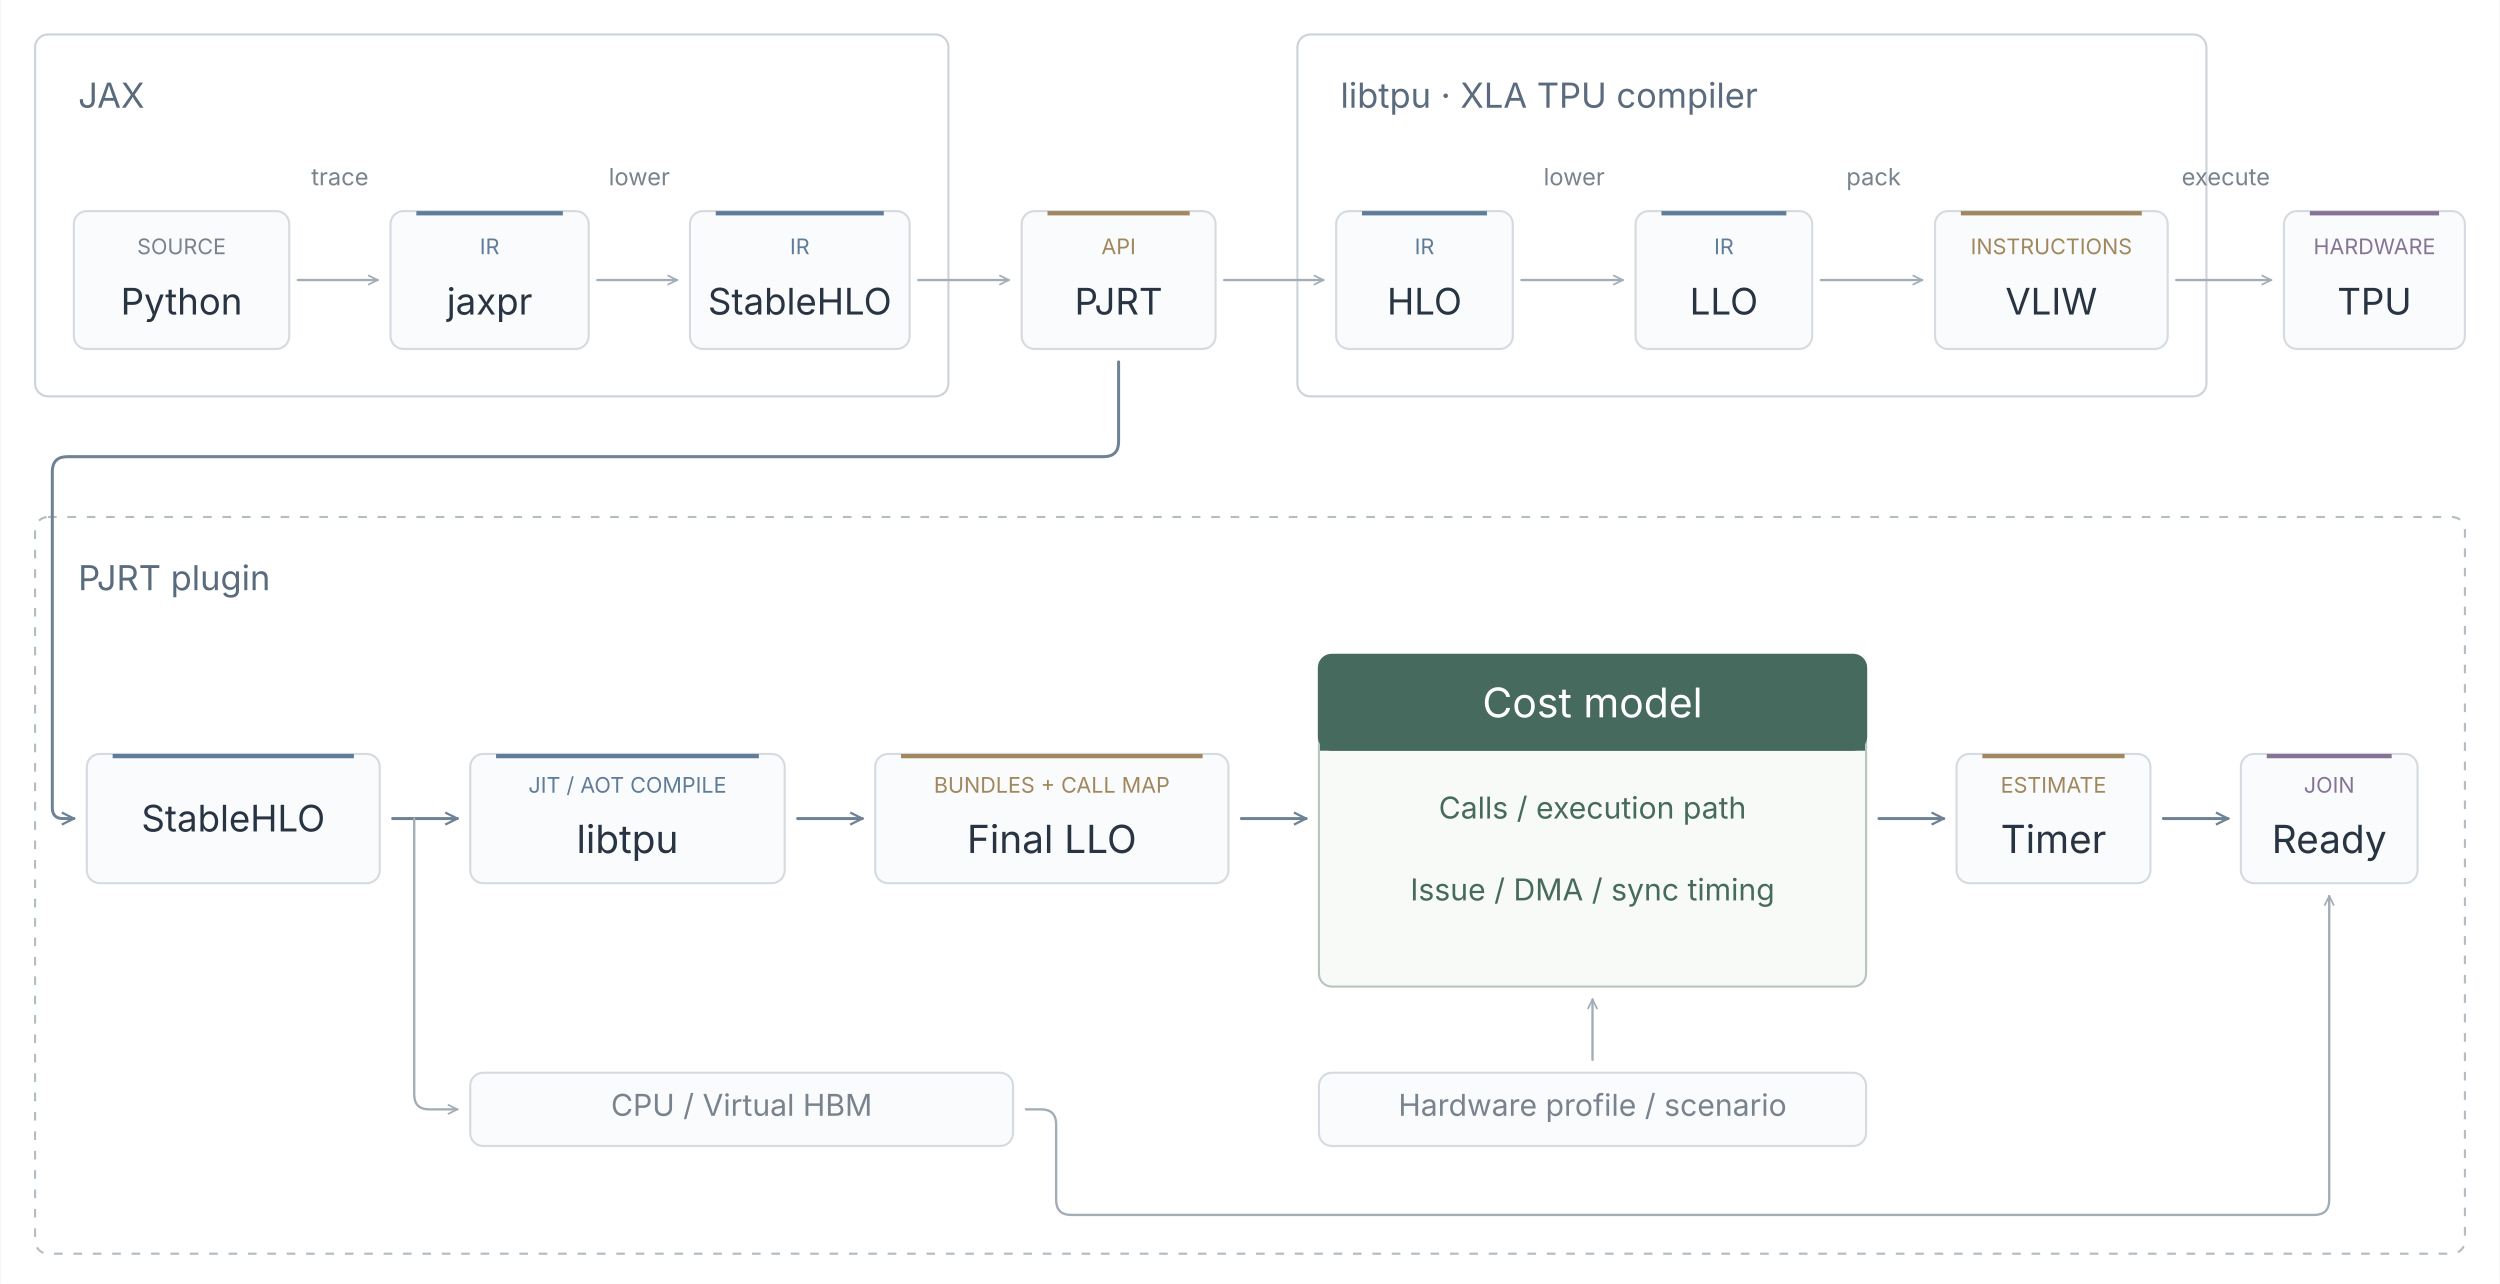
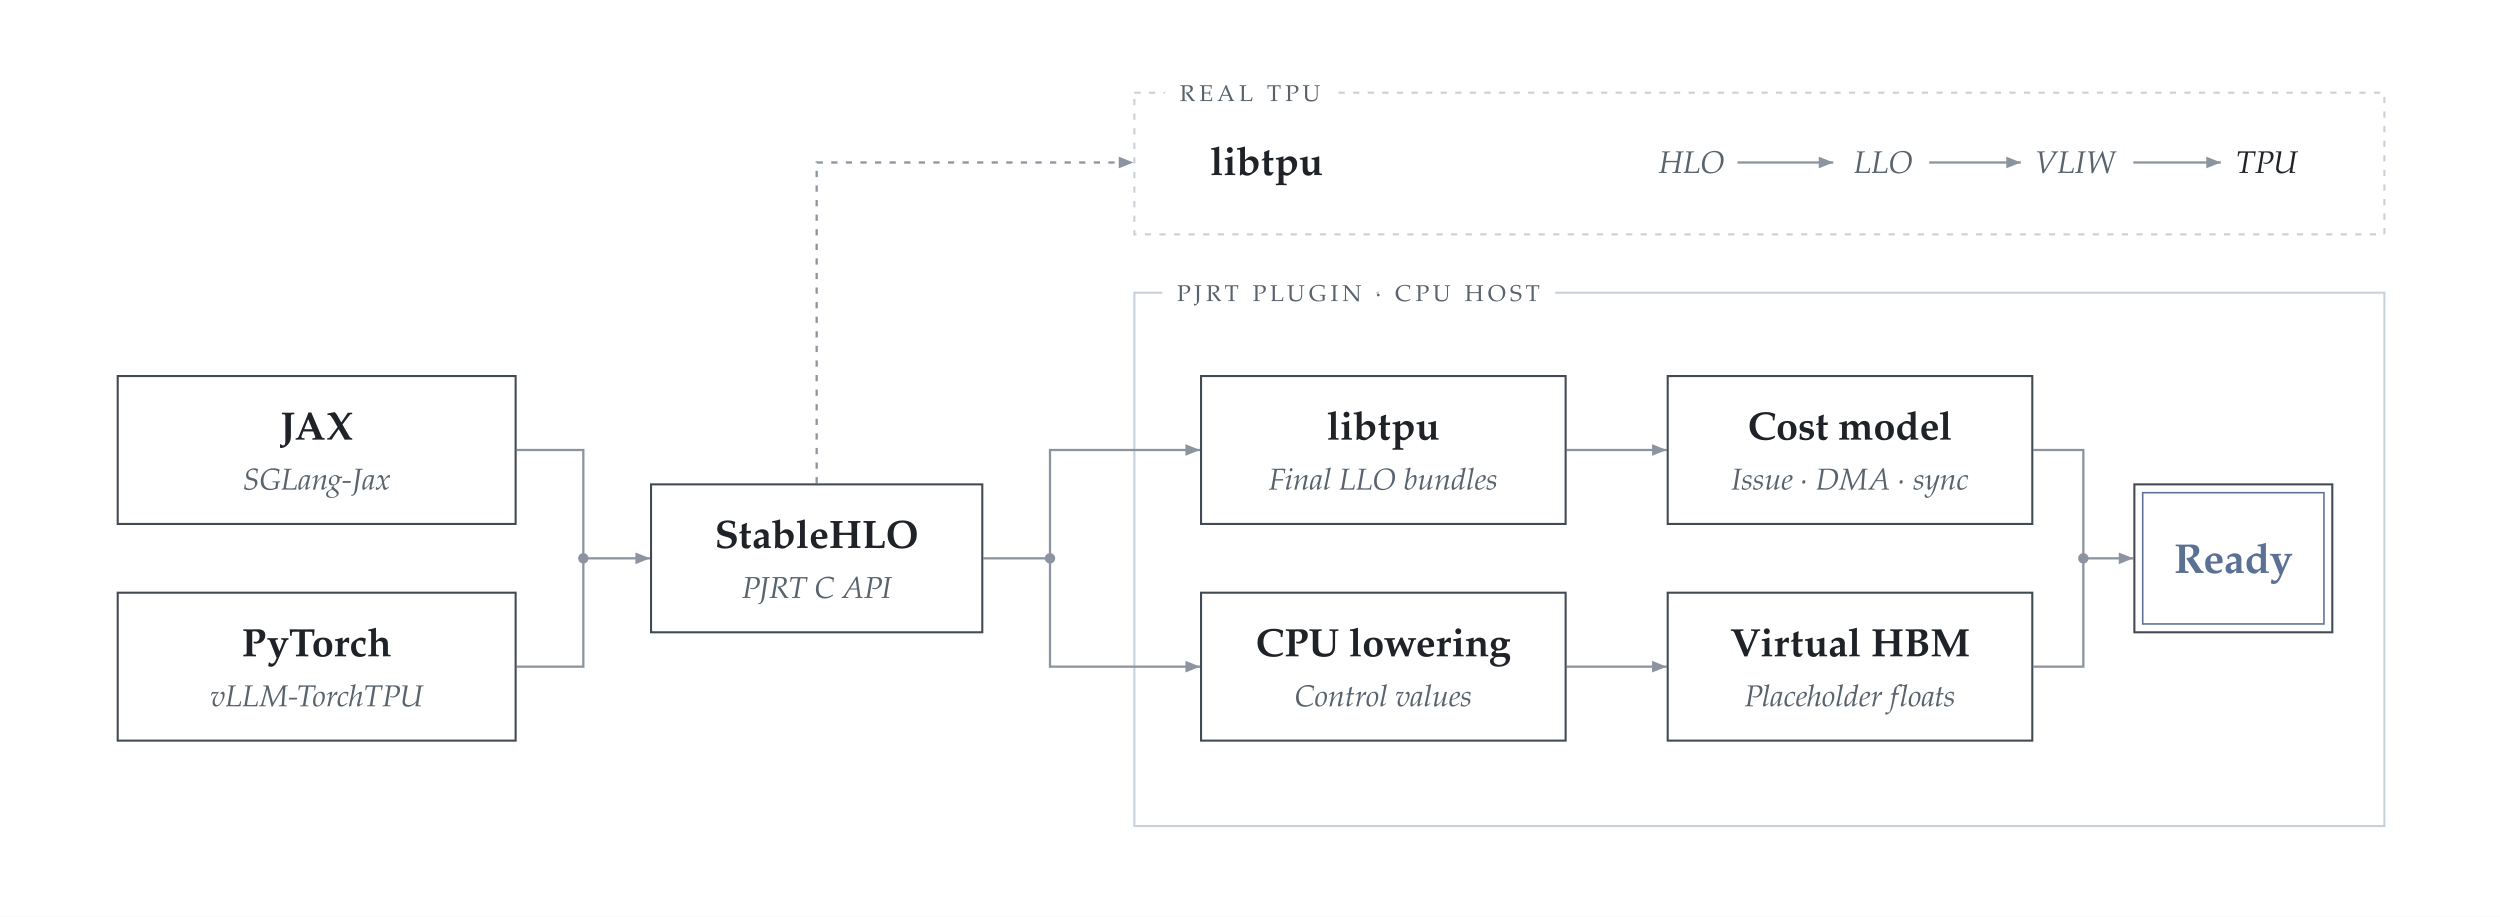
- <svg xmlns="http://www.w3.org/2000/svg" width="960" height="493" viewBox="0 0 1160 596" role="img" aria-labelledby="title desc">
+ <svg xmlns="http://www.w3.org/2000/svg" width="960" height="352" viewBox="0 0 1200 440" role="img" aria-labelledby="title desc">
+   <style>
+     /* Page colors match GitHub's README canvas; accent matches logo.svg. */
+     .paper { fill: #FFFFFF; }
+     .ink { fill: #1F2328; }
+     .muted { fill: #59636E; }
+     .accent { fill: #5B7194; }
+     .box { fill: #FFFFFF; stroke: #424A53; stroke-width: 1; }
+     .box-thin { fill: none; stroke: #5B7194; stroke-width: 0.75; }
+     .region { fill: none; stroke: #C8D1DA; stroke-width: 1; }
+     .lane { fill: none; stroke: #C8D1DA; stroke-width: 1; stroke-dasharray: 3 4; }
+     .wire { fill: none; stroke: #8C959F; stroke-width: 1.1; }
+     .dash { stroke-dasharray: 3 4; }
+     .tip, .node { fill: #8C959F; }
+     .caps { font-size: 11px; letter-spacing: 0.18em; }
+     .knock { paint-order: stroke; stroke: #FFFFFF; stroke-width: 16px;
+              stroke-linejoin: round; }
+     @media (prefers-color-scheme: dark) {
+       .paper { fill: #0D1117; }
+       .ink { fill: #E6EDF3; }
+       .muted { fill: #9198A1; }
+       .accent { fill: #A3B8D8; }
+       .box { fill: #0D1117; stroke: #8B949E; }
+       .box-thin { stroke: #A3B8D8; }
+       .region, .lane { stroke: #3D444D; }
+       .wire { stroke: #6E7681; }
+       .tip, .node { fill: #6E7681; }
+       .knock { stroke: #0D1117; }
+     }
+   </style>
  <defs>
-     <marker id="a6E8295" viewBox="0 0 10 10" refX="9" refY="5" markerWidth="5" markerHeight="5" orient="auto">
-       <path d="M 1 1 L 9 5 L 1 9" fill="none" stroke="#6E8295" stroke-width="1.5" />
-     </marker>
-     <marker id="aA3ADB6" viewBox="0 0 10 10" refX="9" refY="5" markerWidth="5" markerHeight="5" orient="auto">
-       <path d="M 1 1 L 9 5 L 1 9" fill="none" stroke="#A3ADB6" stroke-width="1.5" />
+     <marker id="arrow" viewBox="0 0 8 8" refX="8" refY="4" markerWidth="7" markerHeight="7" markerUnits="userSpaceOnUse" orient="auto">
+       <path class="tip" d="M 0 0.8 L 8 4 L 0 7.2 Z" />
    </marker>
  </defs>
-   <rect width="1160" height="596" fill="#FFFFFF" />
-   <rect x="16" y="16" width="424" height="168" rx="6" fill="transparent" stroke="#CDD3D8" stroke-width="1" />
-   <text font-family="Inter, -apple-system, BlinkMacSystemFont, Segoe UI, Arial, sans-serif" font-size="16" fill="#596B7D" text-anchor="start">
-     <tspan x="36" y="50.0">JAX</tspan>
-   </text>
-   <rect x="602" y="16" width="422" height="168" rx="6" fill="transparent" stroke="#CDD3D8" stroke-width="1" />
-   <text font-family="Inter, -apple-system, BlinkMacSystemFont, Segoe UI, Arial, sans-serif" font-size="16" fill="#596B7D" text-anchor="start">
-     <tspan x="622" y="50.0">libtpu · XLA TPU compiler</tspan>
-   </text>
-   <rect x="34" y="98" width="100" height="64" rx="6" fill="#FAFBFC" stroke="#D5DBE0" stroke-width="1" />
-   <text font-family="Inter, -apple-system, BlinkMacSystemFont, Segoe UI, Arial, sans-serif" font-size="10" fill="#79838D" text-anchor="middle">
-     <tspan x="84.0" y="118.0">SOURCE</tspan>
-   </text>
-   <text font-family="Inter, -apple-system, BlinkMacSystemFont, Segoe UI, Arial, sans-serif" font-size="17" fill="#283442" text-anchor="middle">
-     <tspan x="84.0" y="146.0">Python</tspan>
-   </text>
-   <rect x="181" y="98" width="92" height="64" rx="6" fill="#FAFBFC" stroke="#D5DBE0" stroke-width="1" />
-   <text font-family="Inter, -apple-system, BlinkMacSystemFont, Segoe UI, Arial, sans-serif" font-size="10" fill="#607C99" text-anchor="middle">
-     <tspan x="227.0" y="118.0">IR</tspan>
-   </text>
-   <text font-family="Inter, -apple-system, BlinkMacSystemFont, Segoe UI, Arial, sans-serif" font-size="17" fill="#283442" text-anchor="middle">
-     <tspan x="227.0" y="146.0">jaxpr</tspan>
-   </text>
-   <rect x="320" y="98" width="102" height="64" rx="6" fill="#FAFBFC" stroke="#D5DBE0" stroke-width="1" />
-   <text font-family="Inter, -apple-system, BlinkMacSystemFont, Segoe UI, Arial, sans-serif" font-size="10" fill="#607C99" text-anchor="middle">
-     <tspan x="371.0" y="118.0">IR</tspan>
-   </text>
-   <text font-family="Inter, -apple-system, BlinkMacSystemFont, Segoe UI, Arial, sans-serif" font-size="17" fill="#283442" text-anchor="middle">
-     <tspan x="371.0" y="146.0">StableHLO</tspan>
-   </text>
-   <rect x="474" y="98" width="90" height="64" rx="6" fill="#FAFBFC" stroke="#D5DBE0" stroke-width="1" />
-   <text font-family="Inter, -apple-system, BlinkMacSystemFont, Segoe UI, Arial, sans-serif" font-size="10" fill="#A1875D" text-anchor="middle">
-     <tspan x="519.0" y="118.0">API</tspan>
-   </text>
-   <text font-family="Inter, -apple-system, BlinkMacSystemFont, Segoe UI, Arial, sans-serif" font-size="17" fill="#283442" text-anchor="middle">
-     <tspan x="519.0" y="146.0">PJRT</tspan>
-   </text>
-   <rect x="620" y="98" width="82" height="64" rx="6" fill="#FAFBFC" stroke="#D5DBE0" stroke-width="1" />
-   <text font-family="Inter, -apple-system, BlinkMacSystemFont, Segoe UI, Arial, sans-serif" font-size="10" fill="#607C99" text-anchor="middle">
-     <tspan x="661.0" y="118.0">IR</tspan>
-   </text>
-   <text font-family="Inter, -apple-system, BlinkMacSystemFont, Segoe UI, Arial, sans-serif" font-size="17" fill="#283442" text-anchor="middle">
-     <tspan x="661.0" y="146.0">HLO</tspan>
-   </text>
-   <rect x="759" y="98" width="82" height="64" rx="6" fill="#FAFBFC" stroke="#D5DBE0" stroke-width="1" />
-   <text font-family="Inter, -apple-system, BlinkMacSystemFont, Segoe UI, Arial, sans-serif" font-size="10" fill="#607C99" text-anchor="middle">
-     <tspan x="800.0" y="118.0">IR</tspan>
-   </text>
-   <text font-family="Inter, -apple-system, BlinkMacSystemFont, Segoe UI, Arial, sans-serif" font-size="17" fill="#283442" text-anchor="middle">
-     <tspan x="800.0" y="146.0">LLO</tspan>
-   </text>
-   <rect x="898" y="98" width="108" height="64" rx="6" fill="#FAFBFC" stroke="#D5DBE0" stroke-width="1" />
-   <text font-family="Inter, -apple-system, BlinkMacSystemFont, Segoe UI, Arial, sans-serif" font-size="10" fill="#A1875D" text-anchor="middle">
-     <tspan x="952.0" y="118.0">INSTRUCTIONS</tspan>
-   </text>
-   <text font-family="Inter, -apple-system, BlinkMacSystemFont, Segoe UI, Arial, sans-serif" font-size="17" fill="#283442" text-anchor="middle">
-     <tspan x="952.0" y="146.0">VLIW</tspan>
-   </text>
-   <rect x="1060" y="98" width="84" height="64" rx="6" fill="#FAFBFC" stroke="#D5DBE0" stroke-width="1" />
-   <text font-family="Inter, -apple-system, BlinkMacSystemFont, Segoe UI, Arial, sans-serif" font-size="10" fill="#867396" text-anchor="middle">
-     <tspan x="1102.0" y="118.0">HARDWARE</tspan>
-   </text>
-   <text font-family="Inter, -apple-system, BlinkMacSystemFont, Segoe UI, Arial, sans-serif" font-size="17" fill="#283442" text-anchor="middle">
-     <tspan x="1102.0" y="146.0">TPU</tspan>
-   </text>
-   <path d="M 138 130 L 175 130" fill="none" stroke="#A3ADB6" stroke-width="1.1" stroke-linecap="round" stroke-linejoin="round" marker-end="url(#aA3ADB6)" />
-   <path d="M 277 130 L 314 130" fill="none" stroke="#A3ADB6" stroke-width="1.1" stroke-linecap="round" stroke-linejoin="round" marker-end="url(#aA3ADB6)" />
-   <path d="M 426 130 L 468 130" fill="none" stroke="#A3ADB6" stroke-width="1.1" stroke-linecap="round" stroke-linejoin="round" marker-end="url(#aA3ADB6)" />
-   <path d="M 568 130 L 614 130" fill="none" stroke="#A3ADB6" stroke-width="1.1" stroke-linecap="round" stroke-linejoin="round" marker-end="url(#aA3ADB6)" />
-   <path d="M 706 130 L 753 130" fill="none" stroke="#A3ADB6" stroke-width="1.1" stroke-linecap="round" stroke-linejoin="round" marker-end="url(#aA3ADB6)" />
-   <path d="M 845 130 L 892 130" fill="none" stroke="#A3ADB6" stroke-width="1.1" stroke-linecap="round" stroke-linejoin="round" marker-end="url(#aA3ADB6)" />
-   <path d="M 1010 130 L 1054 130" fill="none" stroke="#A3ADB6" stroke-width="1.1" stroke-linecap="round" stroke-linejoin="round" marker-end="url(#aA3ADB6)" />
-   <text font-family="Inter, -apple-system, BlinkMacSystemFont, Segoe UI, Arial, sans-serif" font-size="11" fill="#79838D" text-anchor="middle">
-     <tspan x="157.5" y="86.0">trace</tspan>
-   </text>
-   <text font-family="Inter, -apple-system, BlinkMacSystemFont, Segoe UI, Arial, sans-serif" font-size="11" fill="#79838D" text-anchor="middle">
-     <tspan x="296.5" y="86.0">lower</tspan>
-   </text>
-   <text font-family="Inter, -apple-system, BlinkMacSystemFont, Segoe UI, Arial, sans-serif" font-size="11" fill="#79838D" text-anchor="middle">
-     <tspan x="730.5" y="86.0">lower</tspan>
-   </text>
-   <text font-family="Inter, -apple-system, BlinkMacSystemFont, Segoe UI, Arial, sans-serif" font-size="11" fill="#79838D" text-anchor="middle">
-     <tspan x="869.5" y="86.0">pack</tspan>
-   </text>
-   <text font-family="Inter, -apple-system, BlinkMacSystemFont, Segoe UI, Arial, sans-serif" font-size="11" fill="#79838D" text-anchor="middle">
-     <tspan x="1033.0" y="86.0">execute</tspan>
-   </text>
-   <rect x="193" y="98" width="68" height="2" rx="0" fill="#607C99" stroke="transparent" stroke-width="0" />
-   <rect x="332" y="98" width="78" height="2" rx="0" fill="#607C99" stroke="transparent" stroke-width="0" />
-   <rect x="486" y="98" width="66" height="2" rx="0" fill="#A1875D" stroke="transparent" stroke-width="0" />
-   <rect x="632" y="98" width="58" height="2" rx="0" fill="#607C99" stroke="transparent" stroke-width="0" />
-   <rect x="771" y="98" width="58" height="2" rx="0" fill="#607C99" stroke="transparent" stroke-width="0" />
-   <rect x="910" y="98" width="84" height="2" rx="0" fill="#A1875D" stroke="transparent" stroke-width="0" />
-   <rect x="1072" y="98" width="60" height="2" rx="0" fill="#867396" stroke="transparent" stroke-width="0" />
-   <rect x="16" y="240" width="1128" height="342" rx="6" fill="transparent" stroke="#B2BDC5" stroke-width="1" stroke-dasharray="4 5" />
-   <text font-family="Inter, -apple-system, BlinkMacSystemFont, Segoe UI, Arial, sans-serif" font-size="16" fill="#596B7D" text-anchor="start">
-     <tspan x="36" y="274.0">PJRT plugin</tspan>
-   </text>
-   <path d="M 519 168 L 519 205 Q 519 212 512 212 L 31 212 Q 24 212 24 219 L 24 375 Q 24 380 29 380 L 34 380" fill="none" stroke="#6E8295" stroke-width="1.4" stroke-linecap="round" stroke-linejoin="round" marker-end="url(#a6E8295)" />
-   <rect x="40" y="350" width="136" height="60" rx="6" fill="#FAFBFC" stroke="#D5DBE0" stroke-width="1" />
-   <text font-family="Inter, -apple-system, BlinkMacSystemFont, Segoe UI, Arial, sans-serif" font-size="17" fill="#283442" text-anchor="middle">
-     <tspan x="108.0" y="386.0">StableHLO</tspan>
-   </text>
-   <rect x="52" y="350" width="112" height="2" rx="0" fill="#607C99" stroke="transparent" stroke-width="0" />
-   <rect x="218" y="350" width="146" height="60" rx="6" fill="#FAFBFC" stroke="#D5DBE0" stroke-width="1" />
-   <text font-family="Inter, -apple-system, BlinkMacSystemFont, Segoe UI, Arial, sans-serif" font-size="10" fill="#607C99" text-anchor="middle">
-     <tspan x="291.0" y="368.0">JIT / AOT COMPILE</tspan>
-   </text>
-   <text font-family="Inter, -apple-system, BlinkMacSystemFont, Segoe UI, Arial, sans-serif" font-size="18" fill="#283442" text-anchor="middle">
-     <tspan x="291.0" y="396.0">libtpu</tspan>
-   </text>
-   <rect x="230" y="350" width="122" height="2" rx="0" fill="#607C99" stroke="transparent" stroke-width="0" />
-   <rect x="406" y="350" width="164" height="60" rx="6" fill="#FAFBFC" stroke="#D5DBE0" stroke-width="1" />
-   <text font-family="Inter, -apple-system, BlinkMacSystemFont, Segoe UI, Arial, sans-serif" font-size="10" fill="#A1875D" text-anchor="middle">
-     <tspan x="488.0" y="368.0">BUNDLES + CALL MAP</tspan>
-   </text>
-   <text font-family="Inter, -apple-system, BlinkMacSystemFont, Segoe UI, Arial, sans-serif" font-size="18" fill="#283442" text-anchor="middle">
-     <tspan x="488.0" y="396.0">Final LLO</tspan>
-   </text>
-   <rect x="418" y="350" width="140" height="2" rx="0" fill="#A1875D" stroke="transparent" stroke-width="0" />
-   <rect x="612" y="304" width="254" height="154" rx="6" fill="#F8FAF8" stroke="#B7C6BE" stroke-width="1" />
-   <rect x="612" y="304" width="254" height="44" rx="6" fill="#476A5E" stroke="#476A5E" stroke-width="1" />
-   <rect x="613" y="332" width="252" height="16" rx="0" fill="#476A5E" stroke="#476A5E" stroke-width="1" />
-   <text font-family="Inter, -apple-system, BlinkMacSystemFont, Segoe UI, Arial, sans-serif" font-size="19" fill="#FFFFFF" text-anchor="middle">
-     <tspan x="739.0" y="333.0">Cost model</tspan>
-   </text>
-   <text font-family="Inter, -apple-system, BlinkMacSystemFont, Segoe UI, Arial, sans-serif" font-size="14" fill="#476A5E" text-anchor="middle">
-     <tspan x="739.0" y="380.0">Calls / execution path</tspan>
-   </text>
-   <text font-family="Inter, -apple-system, BlinkMacSystemFont, Segoe UI, Arial, sans-serif" font-size="14" fill="#476A5E" text-anchor="middle">
-     <tspan x="739.0" y="418.0">Issue / DMA / sync timing</tspan>
-   </text>
-   <rect x="908" y="350" width="90" height="60" rx="6" fill="#FAFBFC" stroke="#D5DBE0" stroke-width="1" />
-   <text font-family="Inter, -apple-system, BlinkMacSystemFont, Segoe UI, Arial, sans-serif" font-size="10" fill="#A1875D" text-anchor="middle">
-     <tspan x="953.0" y="368.0">ESTIMATE</tspan>
-   </text>
-   <text font-family="Inter, -apple-system, BlinkMacSystemFont, Segoe UI, Arial, sans-serif" font-size="18" fill="#283442" text-anchor="middle">
-     <tspan x="953.0" y="396.0">Timer</tspan>
-   </text>
-   <rect x="920" y="350" width="66" height="2" rx="0" fill="#A1875D" stroke="transparent" stroke-width="0" />
-   <rect x="1040" y="350" width="82" height="60" rx="6" fill="#FAFBFC" stroke="#D5DBE0" stroke-width="1" />
-   <text font-family="Inter, -apple-system, BlinkMacSystemFont, Segoe UI, Arial, sans-serif" font-size="10" fill="#867396" text-anchor="middle">
-     <tspan x="1081.0" y="368.0">JOIN</tspan>
-   </text>
-   <text font-family="Inter, -apple-system, BlinkMacSystemFont, Segoe UI, Arial, sans-serif" font-size="18" fill="#283442" text-anchor="middle">
-     <tspan x="1081.0" y="396.0">Ready</tspan>
-   </text>
-   <rect x="1052" y="350" width="58" height="2" rx="0" fill="#867396" stroke="transparent" stroke-width="0" />
-   <path d="M 182 380 L 212 380" fill="none" stroke="#6E8295" stroke-width="1.4" stroke-linecap="round" stroke-linejoin="round" marker-end="url(#a6E8295)" />
-   <path d="M 370 380 L 400 380" fill="none" stroke="#6E8295" stroke-width="1.4" stroke-linecap="round" stroke-linejoin="round" marker-end="url(#a6E8295)" />
-   <path d="M 576 380 L 606 380" fill="none" stroke="#6E8295" stroke-width="1.4" stroke-linecap="round" stroke-linejoin="round" marker-end="url(#a6E8295)" />
-   <path d="M 872 380 L 902 380" fill="none" stroke="#6E8295" stroke-width="1.4" stroke-linecap="round" stroke-linejoin="round" marker-end="url(#a6E8295)" />
-   <path d="M 1004 380 L 1034 380" fill="none" stroke="#6E8295" stroke-width="1.4" stroke-linecap="round" stroke-linejoin="round" marker-end="url(#a6E8295)" />
-   <rect x="218" y="498" width="252" height="34" rx="6" fill="#FAFBFC" stroke="#D5DBE0" stroke-width="1" />
-   <text font-family="Inter, -apple-system, BlinkMacSystemFont, Segoe UI, Arial, sans-serif" font-size="14" fill="#79838D" text-anchor="middle">
-     <tspan x="344.0" y="518.0">CPU / Virtual HBM</tspan>
-   </text>
-   <path d="M 192 380 L 192 508 Q 192 515 199 515 L 212 515" fill="none" stroke="#A3ADB6" stroke-width="1.1" stroke-linecap="round" stroke-linejoin="round" marker-end="url(#aA3ADB6)" />
-   <path d="M 476 515 L 483 515 Q 490 515 490 522 L 490 557 Q 490 564 497 564 L 1074 564 Q 1081 564 1081 557 L 1081 416" fill="none" stroke="#A3ADB6" stroke-width="1.1" stroke-linecap="round" stroke-linejoin="round" marker-end="url(#aA3ADB6)" />
-   <rect x="612" y="498" width="254" height="34" rx="6" fill="#FAFBFC" stroke="#D5DBE0" stroke-width="1" />
-   <text font-family="Inter, -apple-system, BlinkMacSystemFont, Segoe UI, Arial, sans-serif" font-size="14" fill="#79838D" text-anchor="middle">
-     <tspan x="739.0" y="518.0">Hardware profile / scenario</tspan>
-   </text>
-   <path d="M 739 492 L 739 464" fill="none" stroke="#A3ADB6" stroke-width="1.1" stroke-linecap="round" stroke-linejoin="round" marker-end="url(#aA3ADB6)" />
+   <rect class="paper" x="0" y="0" width="1200" height="440" />
+   <g font-family="'Iowan Old Style', 'Palatino Linotype', Palatino, 'Book Antiqua', P052, Georgia, 'Times New Roman', serif" text-anchor="middle">
+     <rect class="lane" x="544.5" y="44.5" width="600" height="68" />
+     <text class="muted caps knock" x="600" y="48.5">REAL TPU</text>
+     <text class="ink" x="608" y="84" font-size="19" font-weight="600">libtpu</text>
+     <g font-size="15" font-style="italic">
+       <text class="muted" x="812" y="83">HLO</text>
+       <text class="muted" x="904" y="83">LLO</text>
+       <text class="muted" x="996" y="83">VLIW</text>
+       <text class="ink" x="1088" y="83">TPU</text>
+     </g>
+     <path class="wire" d="M834 78 H880" marker-end="url(#arrow)" />
+     <path class="wire" d="M926 78 H970" marker-end="url(#arrow)" />
+     <path class="wire" d="M1024 78 H1066" marker-end="url(#arrow)" />
+     <rect class="region" x="544.5" y="140.5" width="600" height="256" />
+     <path class="wire" d="M248 216 H280 V320 H248" />
+     <path class="wire" d="M280 268 H312" marker-end="url(#arrow)" />
+     <path class="wire dash" d="M392 232 V78 H544" marker-end="url(#arrow)" />
+     <path class="wire" d="M472 268 H504" />
+     <path class="wire" d="M504 268 V216 H576" marker-end="url(#arrow)" />
+     <path class="wire" d="M504 268 V320 H576" marker-end="url(#arrow)" />
+     <path class="wire" d="M752 216 H800" marker-end="url(#arrow)" />
+     <path class="wire" d="M752 320 H800" marker-end="url(#arrow)" />
+     <path class="wire" d="M976 216 H1000 V320 H976" />
+     <path class="wire" d="M1000 268 H1024" marker-end="url(#arrow)" />
+     <circle class="node" cx="280" cy="268" r="2.5" />
+     <circle class="node" cx="504" cy="268" r="2.5" />
+     <circle class="node" cx="1000" cy="268" r="2.5" />
+     <text class="muted caps knock" x="652" y="144.5">PJRT PLUGIN · CPU HOST</text>
+     <rect class="box" x="56.5" y="180.5" width="191" height="71" />
+     <text class="ink" x="152" y="211" font-size="19" font-weight="600">JAX</text>
+     <text class="muted" x="152" y="235" font-size="14.5" font-style="italic">SGLang-Jax</text>
+     <rect class="box" x="56.5" y="284.5" width="191" height="71" />
+     <text class="ink" x="152" y="315" font-size="19" font-weight="600">PyTorch</text>
+     <text class="muted" x="152" y="339" font-size="14.5" font-style="italic">vLLM-TorchTPU</text>
+     <rect class="box" x="312.5" y="232.5" width="159" height="71" />
+     <text class="ink" x="392" y="263" font-size="19" font-weight="600">StableHLO</text>
+     <text class="muted" x="392" y="287" font-size="14.5" font-style="italic">PJRT C API</text>
+     <rect class="box" x="576.5" y="180.5" width="175" height="71" />
+     <text class="ink" x="664" y="211" font-size="19" font-weight="600">libtpu</text>
+     <text class="muted" x="664" y="235" font-size="14.5" font-style="italic">Final LLO bundles</text>
+     <rect class="box" x="800.5" y="180.5" width="175" height="71" />
+     <text class="ink" x="888" y="211" font-size="19" font-weight="600">Cost model</text>
+     <text class="muted" x="888" y="235" font-size="14.5" font-style="italic">Issue · DMA · sync</text>
+     <rect class="box" x="576.5" y="284.5" width="175" height="71" />
+     <text class="ink" x="664" y="315" font-size="19" font-weight="600">CPU lowering</text>
+     <text class="muted" x="664" y="339" font-size="14.5" font-style="italic">Control values</text>
+     <rect class="box" x="800.5" y="284.5" width="175" height="71" />
+     <text class="ink" x="888" y="315" font-size="19" font-weight="600">Virtual HBM</text>
+     <text class="muted" x="888" y="339" font-size="14.5" font-style="italic">Placeholder floats</text>
+     <rect class="box" x="1024.5" y="232.5" width="95" height="71" />
+     <rect class="box-thin" x="1028.5" y="236.5" width="87" height="63" />
+     <text class="accent" x="1072" y="275" font-size="20" font-weight="600">Ready</text>
+   </g>
</svg>
